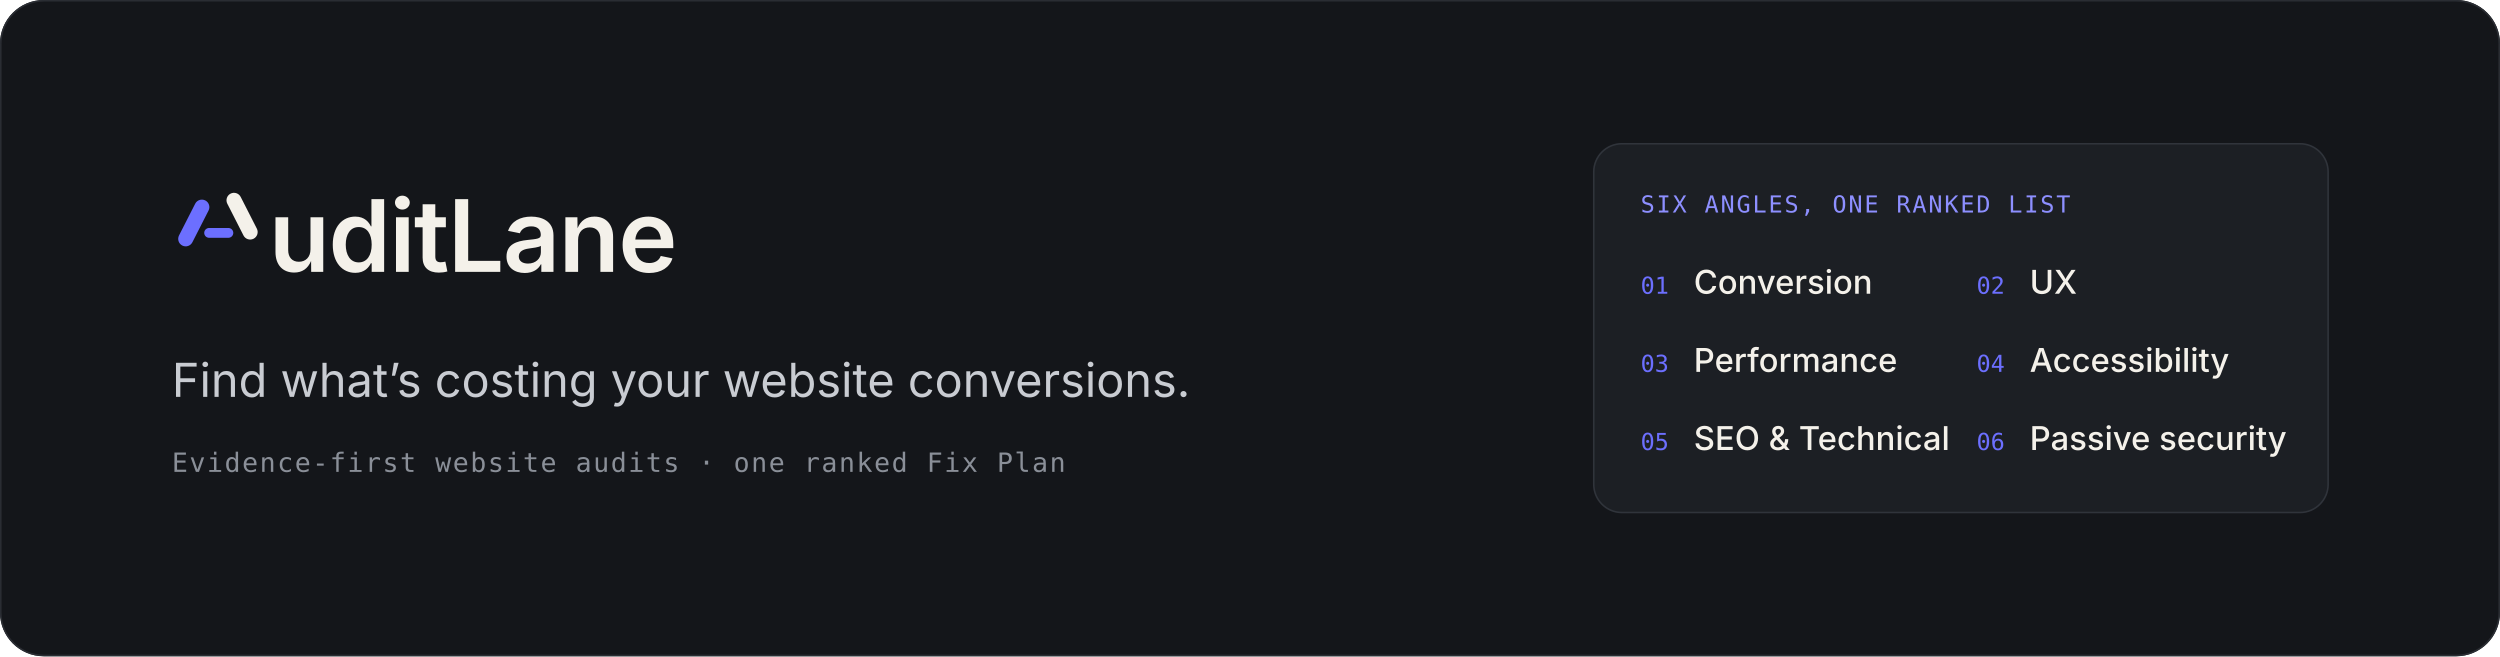
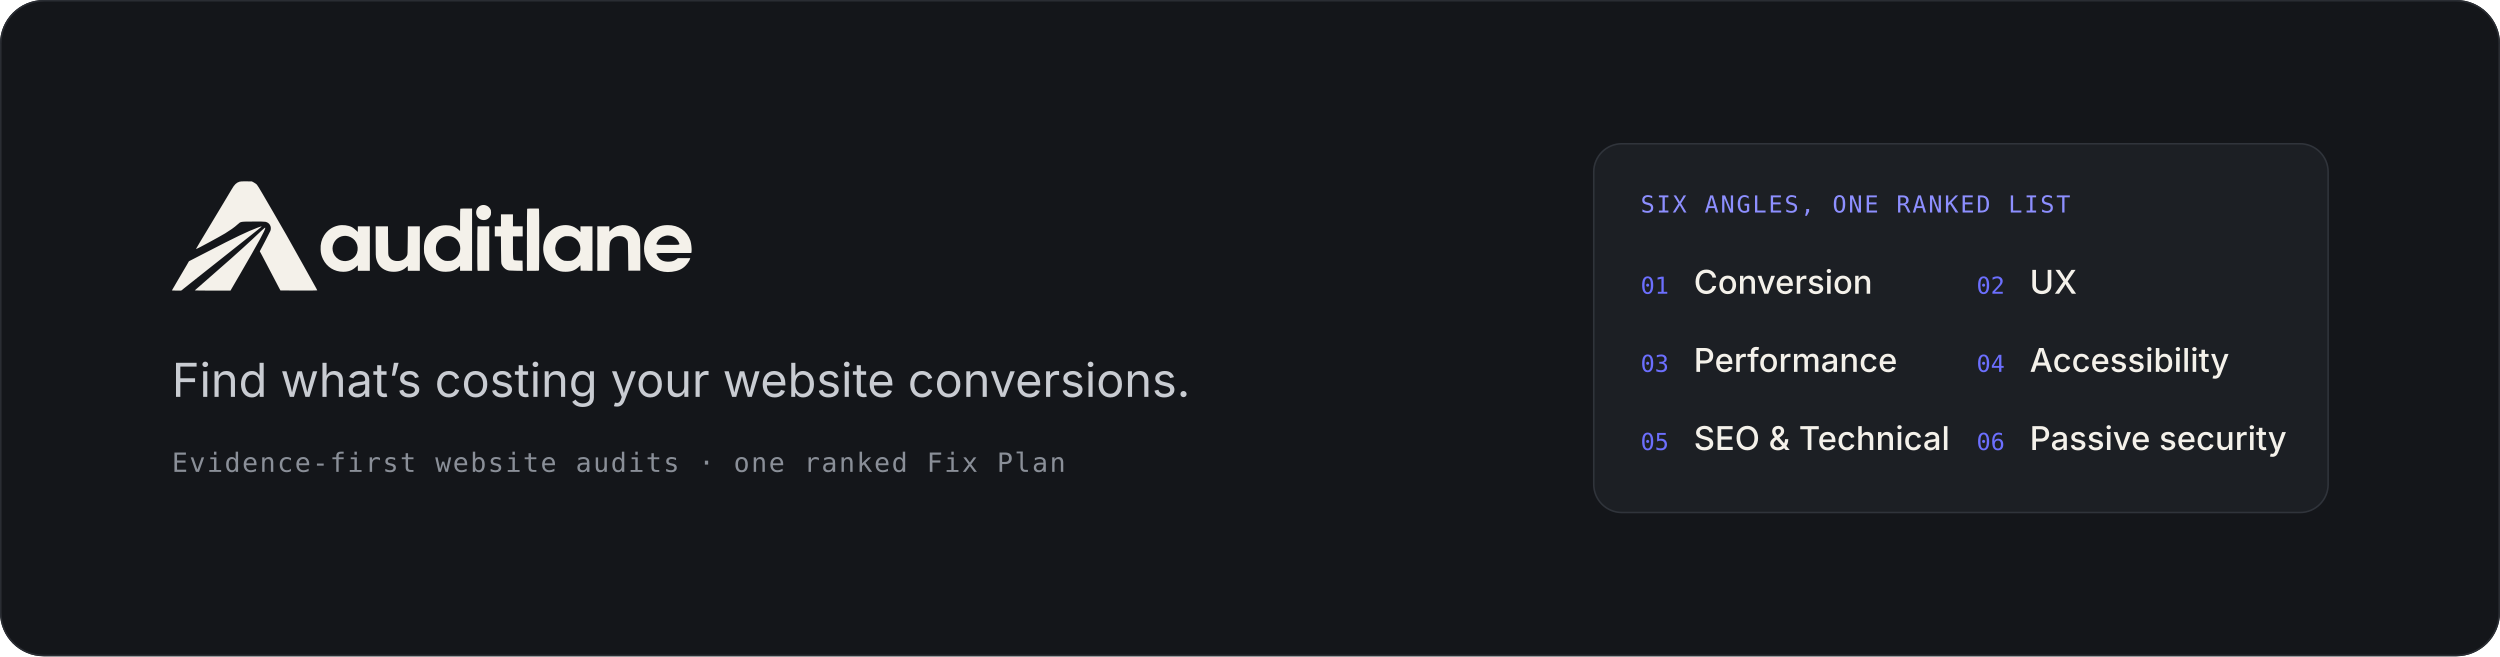
<svg xmlns="http://www.w3.org/2000/svg" width="1600" height="420" viewBox="0 0 1600 420" role="img" aria-labelledby="title desc">
  <rect width="1600" height="420" rx="28" fill="#14161A" />
  <rect x="0.5" y="0.5" width="1599" height="419" rx="27.5" fill="none" stroke="#2A2D33" />
  <g transform="translate(110 112)">
-     <g transform="scale(3)">
-       <rect width="3.2" height="10.8" rx="1.6" fill="#6C6FFF" transform="matrix(0.8910065 0.4539905 -0.4539905 0.8910065 5.7 4.7)" />
-       <rect width="3.2" height="10.8" rx="1.6" fill="#F4F1EA" transform="matrix(0.8910065 -0.4539905 0.4539905 0.8910065 11.1 4.7)" />
-       <rect width="6.2" height="2.1" rx="1.06" fill="#6C6FFF" transform="translate(6.9 11.3)" />
+     <g transform="translate(0 4) scale(0.2077)" aria-label="auditlane">
+       <g transform="translate(0,337) scale(0.1,-0.1)" fill="#F4F1EA">
+         <path d="M2083 3356 c-97 -31 -155 -88 -238 -231 -32 -55 -171 -287 -308 -515 -739 -1227 -801 -1330 -790 -1330 21 0 708 372 893 483 144 87 291 191 375 268 110 99 82 94 475 97 227 2 362 0 396 -8 126 -27 194 -153 150 -278 -8 -22 -85 -173 -171 -335 l-156 -295 64 -118 c35 -66 159 -301 275 -524 116 -223 230 -441 254 -485 l43 -80 568 -3 c312 -1 567 1 567 5 0 5 -12 28 -26 53 -14 25 -195 349 -401 720 -435 781 -661 1180 -940 1655 -110 187 -259 444 -332 570 -73 127 -146 244 -163 262 -17 17 -58 47 -92 65 l-61 33 -170 2 c-121 2 -182 -1 -212 -11z M9527 2626 c-96 -36 -151 -116 -151 -221 1 -236 312 -320 432 -116 22 38 27 58 27 117 0 61 -4 77 -30 120 -58 93 -179 137 -278 100z M8887 2523 c-4 -3 -7 -159 -7 -346 l0 -339 -46 41 c-109 96 -224 136 -389 135 -200 0 -338 -57 -475 -194 -145 -144 -203 -296 -203 -525 0 -112 4 -143 27 -218 62 -208 177 -349 351 -433 101 -48 173 -64 295 -64 167 0 285 41 387 134 l53 48 0 -76 0 -76 185 0 185 0 0 960 0 960 -178 0 c-98 0 -182 -3 -185 -7z m-215 -875 c150 -70 238 -245 208 -415 -22 -131 -102 -237 -218 -291 -49 -23 -70 -27 -152 -27 -88 0 -101 3 -162 33 -83 41 -158 120 -189 200 -29 73 -32 203 -6 277 34 99 120 187 223 231 83 35 212 31 296 -8z M10947 2523 c-4 -3 -7 -435 -7 -960 l0 -953 184 0 c182 0 184 0 189 23 8 31 9 1791 1 1849 l-7 48 -177 0 c-97 0 -180 -3 -183 -7z M10140 2165 l0 -185 -95 0 -95 0 0 -155 0 -155 94 0 95 0 3 -412 c3 -399 4 -415 25 -460 33 -71 96 -134 161 -160 51 -20 78 -22 270 -26 l213 -4 -3 159 -3 158 -110 2 c-60 2 -120 5 -132 8 -50 12 -53 38 -53 400 l0 335 150 0 150 0 0 155 0 155 -150 0 -150 0 0 185 0 185 -185 0 -185 0 0 -185z M5125 2005 c-181 -39 -333 -145 -434 -304 -80 -126 -117 -272 -108 -436 6 -122 25 -195 76 -300 119 -240 351 -385 620 -385 162 0 280 44 390 146 l61 56 0 -86 0 -86 185 0 185 0 0 685 0 685 -185 0 -185 0 0 -86 0 -86 -63 58 c-34 33 -86 71 -114 87 -114 61 -289 83 -428 52z m309 -330 c225 -59 345 -288 269 -515 -63 -187 -298 -298 -489 -231 -220 78 -325 324 -227 534 81 171 265 259 447 212z M11985 2004 c-198 -42 -372 -177 -459 -355 -99 -205 -111 -422 -33 -629 62 -165 179 -296 329 -369 112 -55 181 -71 308 -71 172 0 287 42 399 145 l60 56 3 -83 3 -83 183 -3 182 -2 0 685 0 685 -185 0 -185 0 0 -89 0 -89 -63 62 c-135 132 -333 184 -542 140z m387 -362 c112 -55 183 -150 209 -281 32 -163 -60 -340 -216 -417 -55 -26 -69 -29 -165 -29 -94 0 -111 3 -161 28 -121 59 -198 161 -220 293 -10 58 -10 80 5 145 29 132 106 222 235 276 48 20 70 23 151 21 85 -3 103 -7 162 -36z M13780 2004 c-94 -20 -177 -65 -243 -130 l-57 -57 0 82 0 81 -185 0 -185 0 0 -685 0 -685 185 0 185 0 0 383 c0 487 7 529 103 613 58 51 124 74 212 74 110 -1 190 -46 238 -135 21 -39 22 -53 27 -485 l5 -445 185 0 185 0 -1 470 c-1 520 -3 546 -66 675 -96 196 -340 298 -588 244z M15110 2004 c-346 -74 -560 -345 -560 -709 0 -131 22 -232 77 -345 130 -270 437 -415 783 -370 187 24 313 80 416 186 61 61 128 162 140 209 l6 25 -192 0 -191 0 -37 -30 c-66 -52 -128 -73 -229 -78 -171 -8 -295 52 -361 175 -54 102 -106 93 507 93 l538 0 7 50 c9 68 -11 251 -35 324 -104 307 -367 488 -706 485 -54 0 -127 -7 -163 -15z m249 -314 c118 -22 209 -91 257 -194 44 -93 72 -86 -331 -86 -403 0 -375 -7 -331 86 46 99 125 161 241 190 63 16 99 17 164 4z M2641 1940 c-333 -127 -677 -292 -1531 -734 -118 -61 -298 -154 -400 -206 l-184 -95 -69 -120 c-38 -66 -156 -267 -263 -447 -107 -180 -194 -330 -194 -333 0 -3 64 -5 143 -5 l143 0 135 107 c74 60 238 190 364 290 127 100 442 349 700 554 259 204 603 478 766 608 162 130 349 278 414 329 69 54 110 92 99 92 -10 0 -66 -18 -123 -40z M6280 1517 c0 -429 1 -470 20 -541 39 -153 122 -263 250 -330 88 -46 173 -66 290 -66 155 0 284 47 379 138 25 23 46 42 48 42 2 0 3 -34 3 -75 l0 -75 185 0 185 0 1 248 c2 220 1 895 0 1060 l-1 62 -185 0 -184 0 -3 -432 c-3 -422 -4 -434 -25 -474 -52 -97 -146 -155 -264 -162 -137 -8 -238 41 -292 142 -22 40 -22 51 -25 484 l-3 442 -189 0 -190 0 0 -463z M9417 1943 c-8 -55 -9 -1223 -1 -1282 l7 -51 178 0 179 0 0 685 0 685 -179 0 -178 0 -6 -37z M2753 1839 c-67 -63 -191 -179 -275 -259 -276 -260 -940 -852 -1533 -1364 -126 -110 -234 -203 -239 -208 -6 -4 240 -8 545 -8 l555 0 65 112 c36 62 148 255 249 428 541 931 766 1342 758 1391 -3 20 -19 7 -125 -92z" />
+       </g>
    </g>
-     <text x="62" y="62" fill="#F4F1EA" font-family="IBM Plex Sans,Inter,Arial,sans-serif" font-size="64" font-weight="600" letter-spacing="-1">uditLane</text>
    <text x="0" y="142" fill="#C9CCD2" font-family="IBM Plex Sans,Inter,Arial,sans-serif" font-size="30">Find what’s costing your website conversions.</text>
    <text x="0" y="190" fill="#8A8F98" font-family="IBM Plex Mono,monospace" font-size="17" letter-spacing="1">Evidence-first website audits · one ranked Fix Plan</text>
  </g>
  <g transform="translate(1020 92)">
    <rect width="470" height="236" rx="18" fill="#1C1F24" stroke="#30343B" />
    <text x="30" y="44" fill="#8D8FFF" font-family="IBM Plex Mono,monospace" font-size="15" letter-spacing="1.2">SIX ANGLES, ONE RANKED LIST</text>
    <g font-family="IBM Plex Mono,monospace" font-size="15" fill="#6C6FFF">
      <text x="30" y="96">01</text>
      <text x="245" y="96">02</text>
      <text x="30" y="146">03</text>
      <text x="245" y="146">04</text>
      <text x="30" y="196">05</text>
      <text x="245" y="196">06</text>
    </g>
    <g font-family="IBM Plex Sans,Inter,Arial,sans-serif" font-size="21" font-weight="500" fill="#F4F1EA">
      <text x="64" y="96">Conversion</text>
      <text x="279" y="96">UX</text>
      <text x="64" y="146">Performance</text>
      <text x="279" y="146">Accessibility</text>
      <text x="64" y="196">SEO &amp; Technical</text>
      <text x="279" y="196">Passive security</text>
    </g>
  </g>
</svg>
